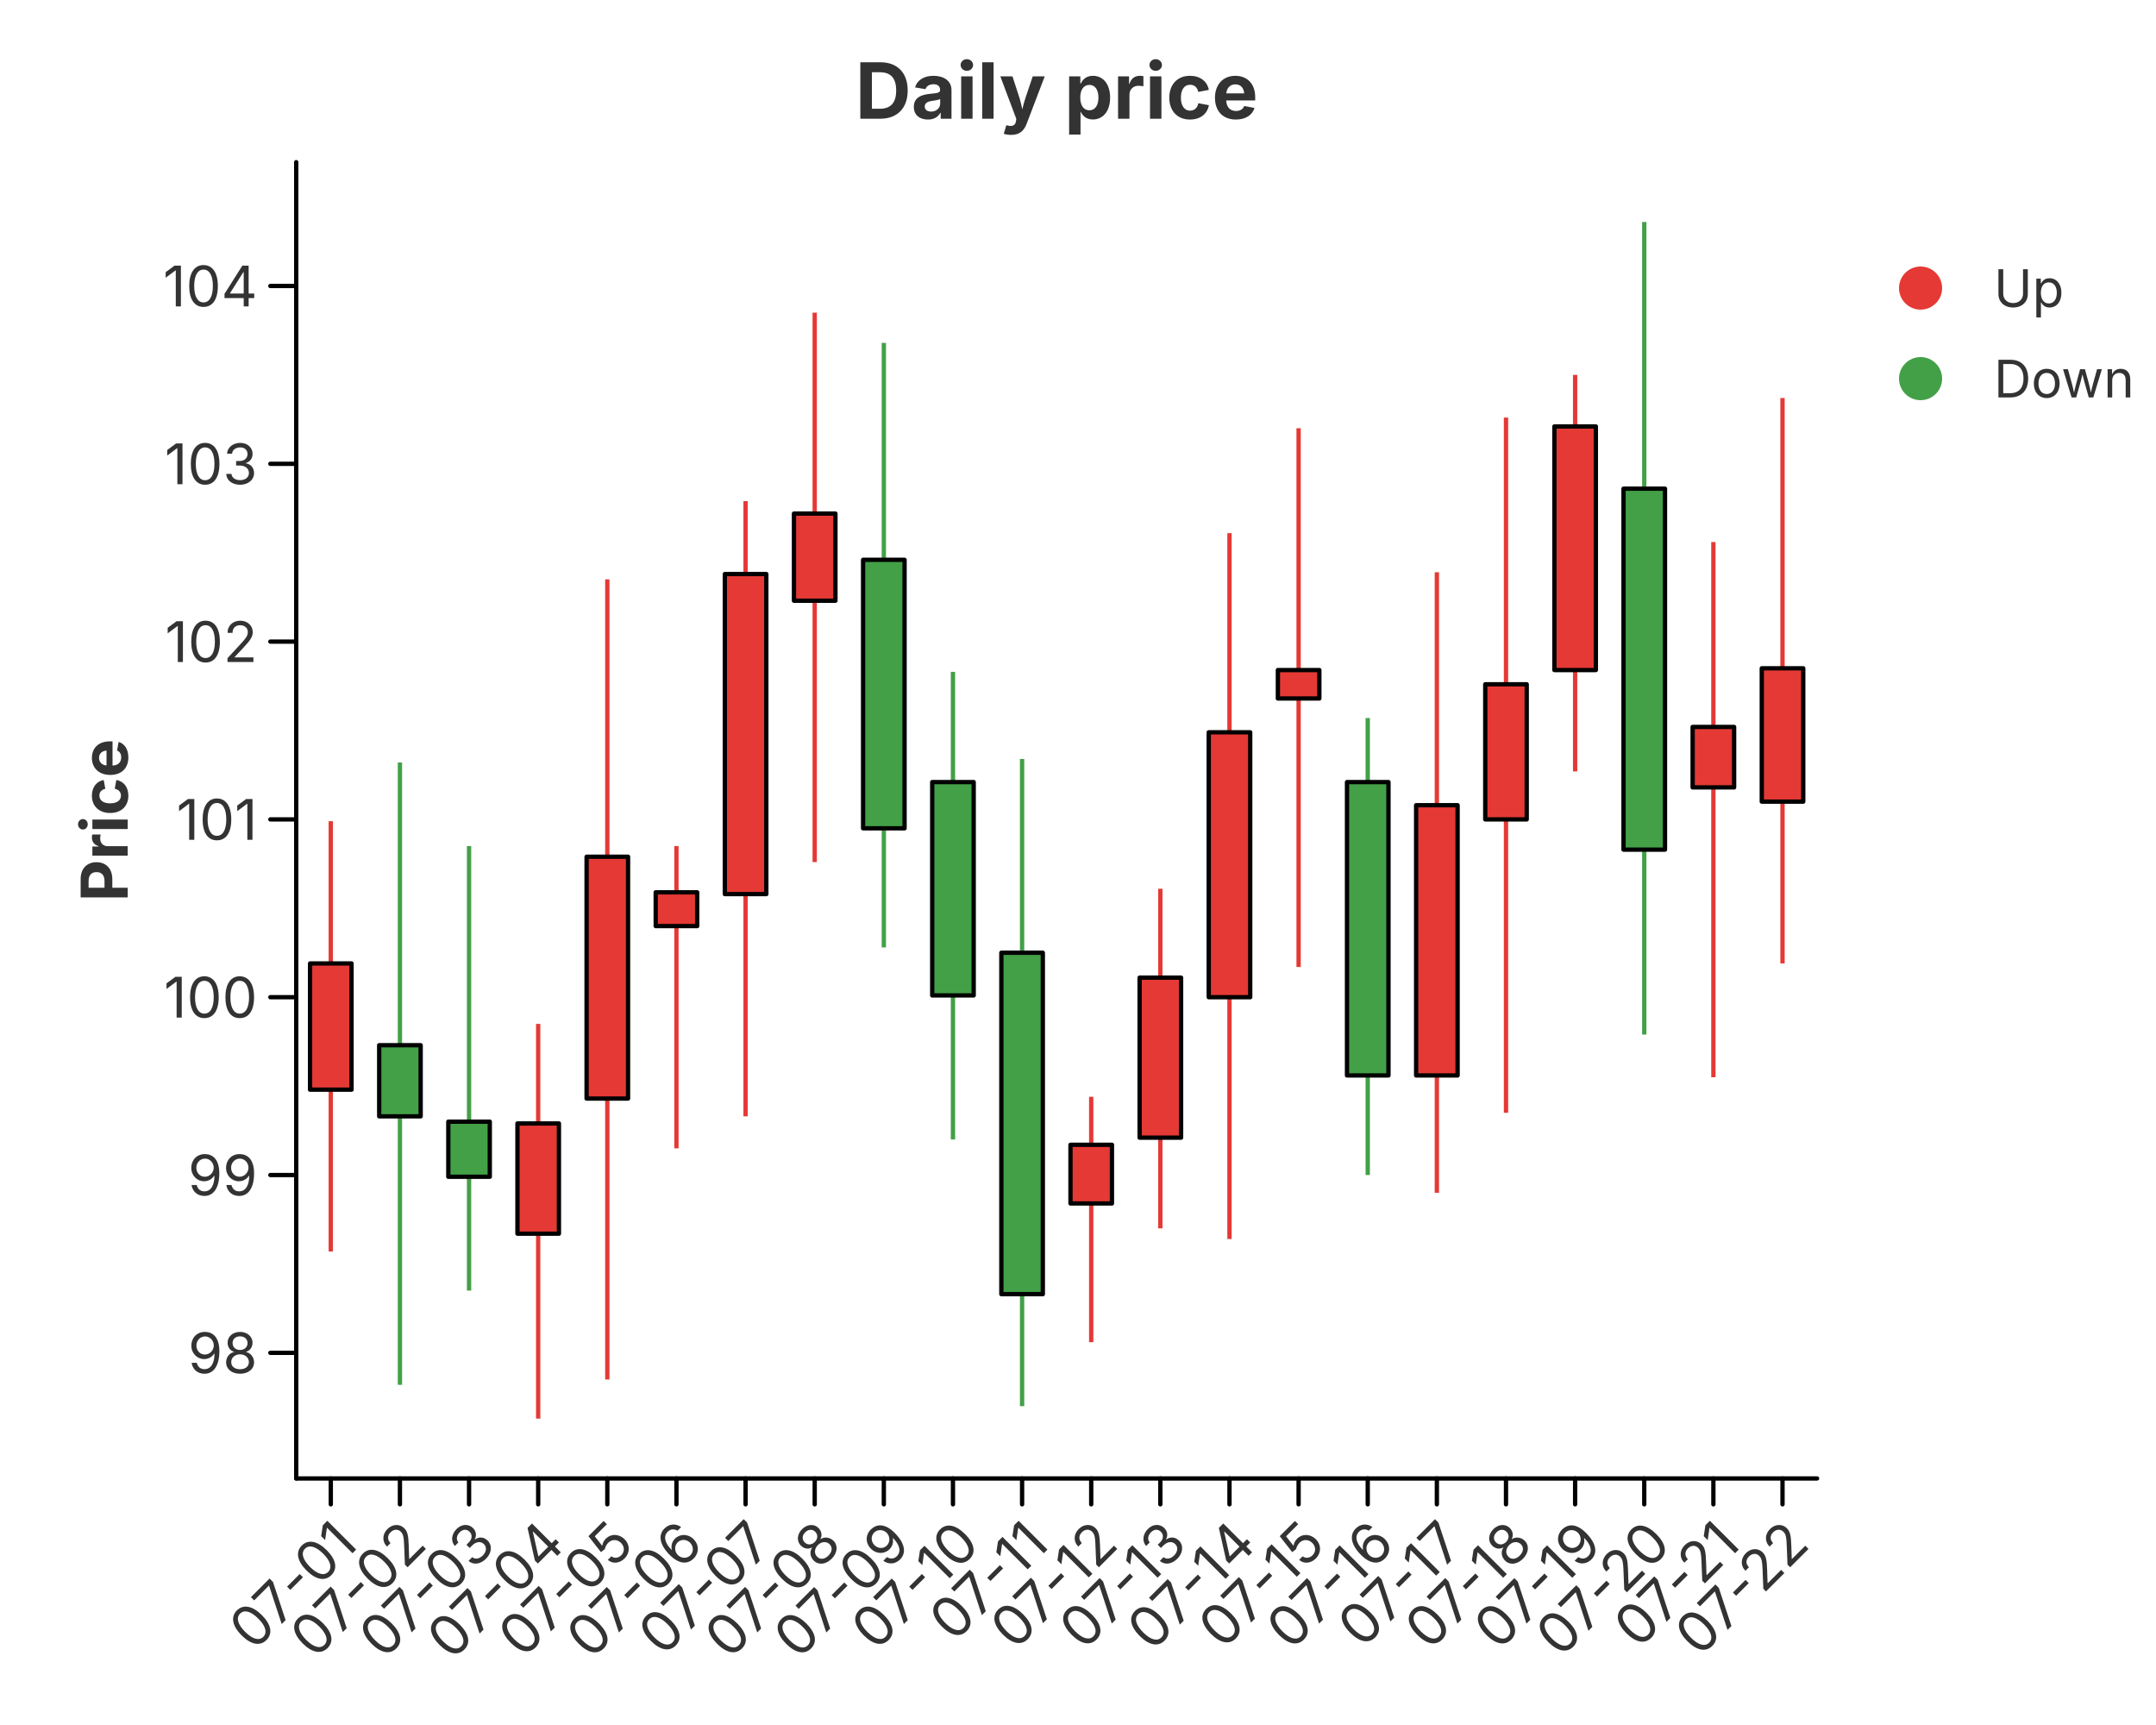
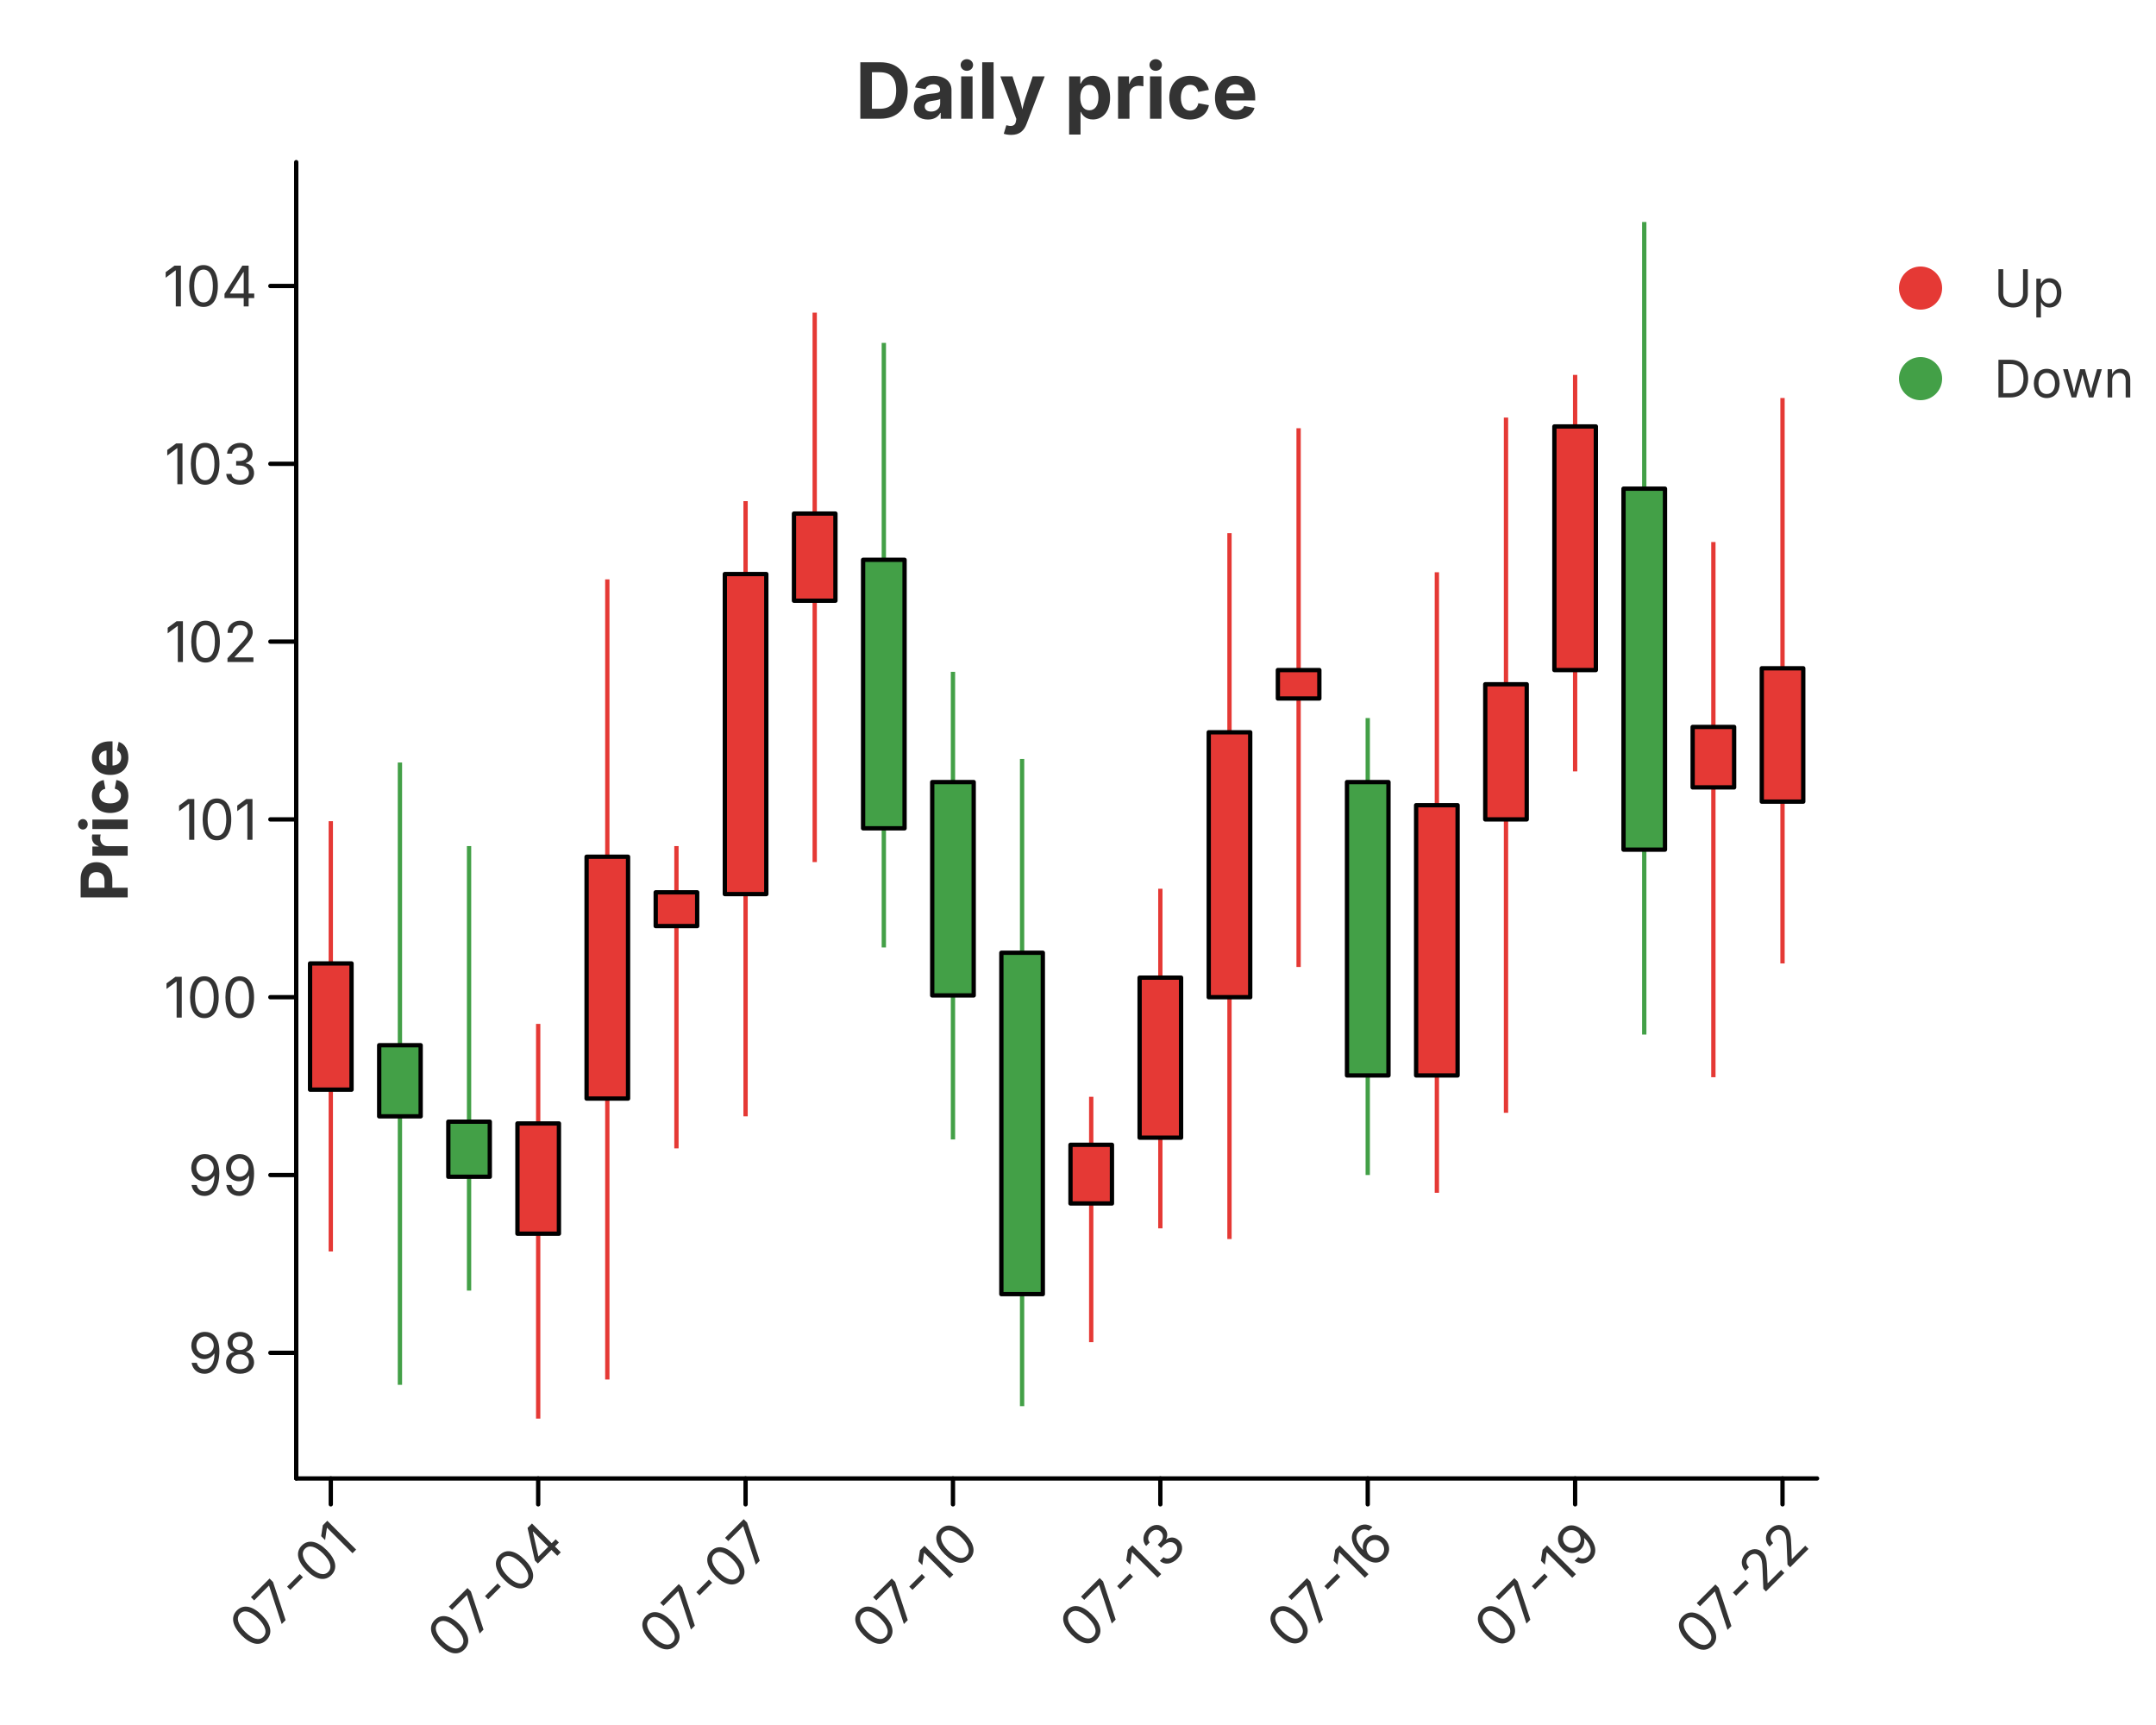
- <svg xmlns="http://www.w3.org/2000/svg" width="500" height="400" viewBox="0 0 500 400" class="charton" role="img" aria-roledescription="chart" aria-labelledby="charton-fd2440fd-title">
+ <svg xmlns="http://www.w3.org/2000/svg" width="500" height="400" viewBox="0 0 500 400" class="charton" role="img" aria-roledescription="chart" aria-labelledby="charton-7ae1498f-title">
  <defs>
-     <clipPath id="charton-fd2440fd-clip-0">
+     <clipPath id="charton-7ae1498f-clip-0">
      <rect x="68.700" y="37.600" width="352.700" height="305.227" />
    </clipPath>
-     <clipPath id="charton-fd2440fd-clip-1">
+     <clipPath id="charton-7ae1498f-clip-1">
      <rect x="421.400" y="0.000" width="78.600" height="400.000" />
    </clipPath>
  </defs>
  <g class="charton-background">
    <rect x="0.000" y="0.000" width="500.000" height="400.000" fill="rgba(255,255,255,1.000)" stroke="none" stroke-width="0.000" fill-opacity="1.000" stroke-opacity="1.000" />
  </g>
  <g class="charton-title">
    <text x="245.050" y="20.800" font-size="18.0" font-family="Inter, -apple-system, BlinkMacSystemFont, 'Segoe UI', Roboto, Helvetica, Arial, 'PingFang SC', 'Microsoft YaHei', Ubuntu, Cantarell, 'Noto Sans', sans-serif" fill="rgba(51,51,51,1.000)" fill-opacity="1.000" text-anchor="middle" font-weight="bold" font-style="normal" dominant-baseline="middle" transform="rotate(0 245.050 20.800)">Daily price</text>
  </g>
-   <g class="charton-plot" clip-path="url(#charton-fd2440fd-clip-0)">
+   <g class="charton-plot" clip-path="url(#charton-7ae1498f-clip-0)">
    <g class="charton-mark charton-mark-0 charton-mark-rule" data-layer="0" data-mark="rule">
      <line x1="76.716" y1="290.196" x2="76.716" y2="190.419" stroke="rgba(229,57,53,1.000)" stroke-width="1.000" stroke-opacity="1.000" />
      <line x1="92.748" y1="321.119" x2="92.748" y2="176.814" stroke="rgba(67,160,71,1.000)" stroke-width="1.000" stroke-opacity="1.000" />
      <line x1="108.780" y1="299.267" x2="108.780" y2="196.192" stroke="rgba(67,160,71,1.000)" stroke-width="1.000" stroke-opacity="1.000" />
      <line x1="124.811" y1="328.953" x2="124.811" y2="237.422" stroke="rgba(229,57,53,1.000)" stroke-width="1.000" stroke-opacity="1.000" />
      <line x1="140.843" y1="319.882" x2="140.843" y2="134.346" stroke="rgba(229,57,53,1.000)" stroke-width="1.000" stroke-opacity="1.000" />
      <line x1="156.875" y1="266.283" x2="156.875" y2="196.192" stroke="rgba(229,57,53,1.000)" stroke-width="1.000" stroke-opacity="1.000" />
      <line x1="172.907" y1="258.861" x2="172.907" y2="116.205" stroke="rgba(229,57,53,1.000)" stroke-width="1.000" stroke-opacity="1.000" />
      <line x1="188.939" y1="199.902" x2="188.939" y2="72.501" stroke="rgba(229,57,53,1.000)" stroke-width="1.000" stroke-opacity="1.000" />
      <line x1="204.970" y1="219.693" x2="204.970" y2="79.510" stroke="rgba(67,160,71,1.000)" stroke-width="1.000" stroke-opacity="1.000" />
      <line x1="221.002" y1="264.221" x2="221.002" y2="155.786" stroke="rgba(67,160,71,1.000)" stroke-width="1.000" stroke-opacity="1.000" />
      <line x1="237.034" y1="326.067" x2="237.034" y2="175.989" stroke="rgba(67,160,71,1.000)" stroke-width="1.000" stroke-opacity="1.000" />
      <line x1="253.066" y1="311.224" x2="253.066" y2="254.326" stroke="rgba(229,57,53,1.000)" stroke-width="1.000" stroke-opacity="1.000" />
      <line x1="269.098" y1="284.836" x2="269.098" y2="206.087" stroke="rgba(229,57,53,1.000)" stroke-width="1.000" stroke-opacity="1.000" />
      <line x1="285.130" y1="287.310" x2="285.130" y2="123.627" stroke="rgba(229,57,53,1.000)" stroke-width="1.000" stroke-opacity="1.000" />
      <line x1="301.161" y1="224.228" x2="301.161" y2="99.301" stroke="rgba(229,57,53,1.000)" stroke-width="1.000" stroke-opacity="1.000" />
      <line x1="317.193" y1="272.467" x2="317.193" y2="166.506" stroke="rgba(67,160,71,1.000)" stroke-width="1.000" stroke-opacity="1.000" />
      <line x1="333.225" y1="276.590" x2="333.225" y2="132.697" stroke="rgba(229,57,53,1.000)" stroke-width="1.000" stroke-opacity="1.000" />
      <line x1="349.257" y1="258.037" x2="349.257" y2="96.827" stroke="rgba(229,57,53,1.000)" stroke-width="1.000" stroke-opacity="1.000" />
      <line x1="365.289" y1="178.875" x2="365.289" y2="86.932" stroke="rgba(229,57,53,1.000)" stroke-width="1.000" stroke-opacity="1.000" />
      <line x1="381.320" y1="239.896" x2="381.320" y2="51.474" stroke="rgba(67,160,71,1.000)" stroke-width="1.000" stroke-opacity="1.000" />
      <line x1="397.352" y1="249.791" x2="397.352" y2="125.688" stroke="rgba(229,57,53,1.000)" stroke-width="1.000" stroke-opacity="1.000" />
      <line x1="413.384" y1="223.404" x2="413.384" y2="92.292" stroke="rgba(229,57,53,1.000)" stroke-width="1.000" stroke-opacity="1.000" />
    </g>
    <g class="charton-mark charton-mark-1 charton-mark-bar" data-layer="1" data-mark="bar">
      <path d="M 71.906 252.677 L 71.906 223.404 L 81.525 223.404 L 81.525 252.677 Z" fill="rgba(229,57,53,1.000)" fill-opacity="1.000" fill-rule="evenodd" stroke="rgba(0,0,0,1.000)" stroke-width="1.000" stroke-opacity="1.000" stroke-linejoin="round" stroke-linecap="round" data-value="07-01" data-series="Up" />
      <path d="M 87.938 258.861 L 87.938 242.369 L 97.557 242.369 L 97.557 258.861 Z" fill="rgba(67,160,71,1.000)" fill-opacity="1.000" fill-rule="evenodd" stroke="rgba(0,0,0,1.000)" stroke-width="1.000" stroke-opacity="1.000" stroke-linejoin="round" stroke-linecap="round" data-value="07-02" data-series="Down" />
      <path d="M 103.970 272.880 L 103.970 260.098 L 113.589 260.098 L 113.589 272.880 Z" fill="rgba(67,160,71,1.000)" fill-opacity="1.000" fill-rule="evenodd" stroke="rgba(0,0,0,1.000)" stroke-width="1.000" stroke-opacity="1.000" stroke-linejoin="round" stroke-linecap="round" data-value="07-03" data-series="Down" />
      <path d="M 120.002 286.073 L 120.002 260.511 L 129.621 260.511 L 129.621 286.073 Z" fill="rgba(229,57,53,1.000)" fill-opacity="1.000" fill-rule="evenodd" stroke="rgba(0,0,0,1.000)" stroke-width="1.000" stroke-opacity="1.000" stroke-linejoin="round" stroke-linecap="round" data-value="07-04" data-series="Up" />
      <path d="M 136.034 254.738 L 136.034 198.665 L 145.653 198.665 L 145.653 254.738 Z" fill="rgba(229,57,53,1.000)" fill-opacity="1.000" fill-rule="evenodd" stroke="rgba(0,0,0,1.000)" stroke-width="1.000" stroke-opacity="1.000" stroke-linejoin="round" stroke-linecap="round" data-value="07-05" data-series="Up" />
      <path d="M 152.065 214.745 L 152.065 206.912 L 161.685 206.912 L 161.685 214.745 Z" fill="rgba(229,57,53,1.000)" fill-opacity="1.000" fill-rule="evenodd" stroke="rgba(0,0,0,1.000)" stroke-width="1.000" stroke-opacity="1.000" stroke-linejoin="round" stroke-linecap="round" data-value="07-06" data-series="Up" />
      <path d="M 168.097 207.324 L 168.097 133.110 L 177.716 133.110 L 177.716 207.324 Z" fill="rgba(229,57,53,1.000)" fill-opacity="1.000" fill-rule="evenodd" stroke="rgba(0,0,0,1.000)" stroke-width="1.000" stroke-opacity="1.000" stroke-linejoin="round" stroke-linecap="round" data-value="07-07" data-series="Up" />
      <path d="M 184.129 139.294 L 184.129 119.091 L 193.748 119.091 L 193.748 139.294 Z" fill="rgba(229,57,53,1.000)" fill-opacity="1.000" fill-rule="evenodd" stroke="rgba(0,0,0,1.000)" stroke-width="1.000" stroke-opacity="1.000" stroke-linejoin="round" stroke-linecap="round" data-value="07-08" data-series="Up" />
      <path d="M 200.161 192.069 L 200.161 129.811 L 209.780 129.811 L 209.780 192.069 Z" fill="rgba(67,160,71,1.000)" fill-opacity="1.000" fill-rule="evenodd" stroke="rgba(0,0,0,1.000)" stroke-width="1.000" stroke-opacity="1.000" stroke-linejoin="round" stroke-linecap="round" data-value="07-09" data-series="Down" />
      <path d="M 216.193 230.825 L 216.193 181.349 L 225.812 181.349 L 225.812 230.825 Z" fill="rgba(67,160,71,1.000)" fill-opacity="1.000" fill-rule="evenodd" stroke="rgba(0,0,0,1.000)" stroke-width="1.000" stroke-opacity="1.000" stroke-linejoin="round" stroke-linecap="round" data-value="07-10" data-series="Down" />
      <path d="M 232.225 300.092 L 232.225 220.930 L 241.844 220.930 L 241.844 300.092 Z" fill="rgba(67,160,71,1.000)" fill-opacity="1.000" fill-rule="evenodd" stroke="rgba(0,0,0,1.000)" stroke-width="1.000" stroke-opacity="1.000" stroke-linejoin="round" stroke-linecap="round" data-value="07-11" data-series="Down" />
      <path d="M 248.256 279.064 L 248.256 265.458 L 257.875 265.458 L 257.875 279.064 Z" fill="rgba(229,57,53,1.000)" fill-opacity="1.000" fill-rule="evenodd" stroke="rgba(0,0,0,1.000)" stroke-width="1.000" stroke-opacity="1.000" stroke-linejoin="round" stroke-linecap="round" data-value="07-12" data-series="Up" />
      <path d="M 264.288 263.809 L 264.288 226.702 L 273.907 226.702 L 273.907 263.809 Z" fill="rgba(229,57,53,1.000)" fill-opacity="1.000" fill-rule="evenodd" stroke="rgba(0,0,0,1.000)" stroke-width="1.000" stroke-opacity="1.000" stroke-linejoin="round" stroke-linecap="round" data-value="07-13" data-series="Up" />
      <path d="M 280.320 231.237 L 280.320 169.804 L 289.939 169.804 L 289.939 231.237 Z" fill="rgba(229,57,53,1.000)" fill-opacity="1.000" fill-rule="evenodd" stroke="rgba(0,0,0,1.000)" stroke-width="1.000" stroke-opacity="1.000" stroke-linejoin="round" stroke-linecap="round" data-value="07-14" data-series="Up" />
      <path d="M 296.352 161.971 L 296.352 155.374 L 305.971 155.374 L 305.971 161.971 Z" fill="rgba(229,57,53,1.000)" fill-opacity="1.000" fill-rule="evenodd" stroke="rgba(0,0,0,1.000)" stroke-width="1.000" stroke-opacity="1.000" stroke-linejoin="round" stroke-linecap="round" data-value="07-15" data-series="Up" />
      <path d="M 312.384 249.379 L 312.384 181.349 L 322.003 181.349 L 322.003 249.379 Z" fill="rgba(67,160,71,1.000)" fill-opacity="1.000" fill-rule="evenodd" stroke="rgba(0,0,0,1.000)" stroke-width="1.000" stroke-opacity="1.000" stroke-linejoin="round" stroke-linecap="round" data-value="07-16" data-series="Down" />
      <path d="M 328.415 249.379 L 328.415 186.709 L 338.035 186.709 L 338.035 249.379 Z" fill="rgba(229,57,53,1.000)" fill-opacity="1.000" fill-rule="evenodd" stroke="rgba(0,0,0,1.000)" stroke-width="1.000" stroke-opacity="1.000" stroke-linejoin="round" stroke-linecap="round" data-value="07-17" data-series="Up" />
      <path d="M 344.447 190.007 L 344.447 158.672 L 354.066 158.672 L 354.066 190.007 Z" fill="rgba(229,57,53,1.000)" fill-opacity="1.000" fill-rule="evenodd" stroke="rgba(0,0,0,1.000)" stroke-width="1.000" stroke-opacity="1.000" stroke-linejoin="round" stroke-linecap="round" data-value="07-18" data-series="Up" />
      <path d="M 360.479 155.374 L 360.479 98.889 L 370.098 98.889 L 370.098 155.374 Z" fill="rgba(229,57,53,1.000)" fill-opacity="1.000" fill-rule="evenodd" stroke="rgba(0,0,0,1.000)" stroke-width="1.000" stroke-opacity="1.000" stroke-linejoin="round" stroke-linecap="round" data-value="07-19" data-series="Up" />
      <path d="M 376.511 197.016 L 376.511 113.319 L 386.130 113.319 L 386.130 197.016 Z" fill="rgba(67,160,71,1.000)" fill-opacity="1.000" fill-rule="evenodd" stroke="rgba(0,0,0,1.000)" stroke-width="1.000" stroke-opacity="1.000" stroke-linejoin="round" stroke-linecap="round" data-value="07-20" data-series="Down" />
      <path d="M 392.543 182.586 L 392.543 168.568 L 402.162 168.568 L 402.162 182.586 Z" fill="rgba(229,57,53,1.000)" fill-opacity="1.000" fill-rule="evenodd" stroke="rgba(0,0,0,1.000)" stroke-width="1.000" stroke-opacity="1.000" stroke-linejoin="round" stroke-linecap="round" data-value="07-21" data-series="Up" />
      <path d="M 408.575 185.884 L 408.575 154.962 L 418.194 154.962 L 418.194 185.884 Z" fill="rgba(229,57,53,1.000)" fill-opacity="1.000" fill-rule="evenodd" stroke="rgba(0,0,0,1.000)" stroke-width="1.000" stroke-opacity="1.000" stroke-linejoin="round" stroke-linecap="round" data-value="07-22" data-series="Up" />
    </g>
  </g>
  <g class="charton-axis charton-axis-x" data-axis="x">
    <g class="charton-axis-line">
      <path d="M 68.700 342.827 L 421.400 342.827" fill="none" stroke="rgba(0,0,0,1.000)" stroke-width="1.000" stroke-opacity="1.000" stroke-linejoin="round" stroke-linecap="round" />
    </g>
    <g class="charton-tick">
      <path d="M 76.716 342.827 L 76.716 348.827" fill="none" stroke="rgba(0,0,0,1.000)" stroke-width="1.000" stroke-opacity="1.000" stroke-linejoin="round" stroke-linecap="round" />
-       <path d="M 92.748 342.827 L 92.748 348.827" fill="none" stroke="rgba(0,0,0,1.000)" stroke-width="1.000" stroke-opacity="1.000" stroke-linejoin="round" stroke-linecap="round" />
-       <path d="M 108.780 342.827 L 108.780 348.827" fill="none" stroke="rgba(0,0,0,1.000)" stroke-width="1.000" stroke-opacity="1.000" stroke-linejoin="round" stroke-linecap="round" />
      <path d="M 124.811 342.827 L 124.811 348.827" fill="none" stroke="rgba(0,0,0,1.000)" stroke-width="1.000" stroke-opacity="1.000" stroke-linejoin="round" stroke-linecap="round" />
-       <path d="M 140.843 342.827 L 140.843 348.827" fill="none" stroke="rgba(0,0,0,1.000)" stroke-width="1.000" stroke-opacity="1.000" stroke-linejoin="round" stroke-linecap="round" />
-       <path d="M 156.875 342.827 L 156.875 348.827" fill="none" stroke="rgba(0,0,0,1.000)" stroke-width="1.000" stroke-opacity="1.000" stroke-linejoin="round" stroke-linecap="round" />
      <path d="M 172.907 342.827 L 172.907 348.827" fill="none" stroke="rgba(0,0,0,1.000)" stroke-width="1.000" stroke-opacity="1.000" stroke-linejoin="round" stroke-linecap="round" />
-       <path d="M 188.939 342.827 L 188.939 348.827" fill="none" stroke="rgba(0,0,0,1.000)" stroke-width="1.000" stroke-opacity="1.000" stroke-linejoin="round" stroke-linecap="round" />
-       <path d="M 204.970 342.827 L 204.970 348.827" fill="none" stroke="rgba(0,0,0,1.000)" stroke-width="1.000" stroke-opacity="1.000" stroke-linejoin="round" stroke-linecap="round" />
      <path d="M 221.002 342.827 L 221.002 348.827" fill="none" stroke="rgba(0,0,0,1.000)" stroke-width="1.000" stroke-opacity="1.000" stroke-linejoin="round" stroke-linecap="round" />
-       <path d="M 237.034 342.827 L 237.034 348.827" fill="none" stroke="rgba(0,0,0,1.000)" stroke-width="1.000" stroke-opacity="1.000" stroke-linejoin="round" stroke-linecap="round" />
-       <path d="M 253.066 342.827 L 253.066 348.827" fill="none" stroke="rgba(0,0,0,1.000)" stroke-width="1.000" stroke-opacity="1.000" stroke-linejoin="round" stroke-linecap="round" />
      <path d="M 269.098 342.827 L 269.098 348.827" fill="none" stroke="rgba(0,0,0,1.000)" stroke-width="1.000" stroke-opacity="1.000" stroke-linejoin="round" stroke-linecap="round" />
-       <path d="M 285.130 342.827 L 285.130 348.827" fill="none" stroke="rgba(0,0,0,1.000)" stroke-width="1.000" stroke-opacity="1.000" stroke-linejoin="round" stroke-linecap="round" />
-       <path d="M 301.161 342.827 L 301.161 348.827" fill="none" stroke="rgba(0,0,0,1.000)" stroke-width="1.000" stroke-opacity="1.000" stroke-linejoin="round" stroke-linecap="round" />
      <path d="M 317.193 342.827 L 317.193 348.827" fill="none" stroke="rgba(0,0,0,1.000)" stroke-width="1.000" stroke-opacity="1.000" stroke-linejoin="round" stroke-linecap="round" />
-       <path d="M 333.225 342.827 L 333.225 348.827" fill="none" stroke="rgba(0,0,0,1.000)" stroke-width="1.000" stroke-opacity="1.000" stroke-linejoin="round" stroke-linecap="round" />
-       <path d="M 349.257 342.827 L 349.257 348.827" fill="none" stroke="rgba(0,0,0,1.000)" stroke-width="1.000" stroke-opacity="1.000" stroke-linejoin="round" stroke-linecap="round" />
      <path d="M 365.289 342.827 L 365.289 348.827" fill="none" stroke="rgba(0,0,0,1.000)" stroke-width="1.000" stroke-opacity="1.000" stroke-linejoin="round" stroke-linecap="round" />
-       <path d="M 381.320 342.827 L 381.320 348.827" fill="none" stroke="rgba(0,0,0,1.000)" stroke-width="1.000" stroke-opacity="1.000" stroke-linejoin="round" stroke-linecap="round" />
-       <path d="M 397.352 342.827 L 397.352 348.827" fill="none" stroke="rgba(0,0,0,1.000)" stroke-width="1.000" stroke-opacity="1.000" stroke-linejoin="round" stroke-linecap="round" />
      <path d="M 413.384 342.827 L 413.384 348.827" fill="none" stroke="rgba(0,0,0,1.000)" stroke-width="1.000" stroke-opacity="1.000" stroke-linejoin="round" stroke-linecap="round" />
    </g>
    <g class="charton-tick-label">
      <text x="76.716" y="351.827" font-size="13.0" font-family="Inter, -apple-system, BlinkMacSystemFont, 'Segoe UI', Roboto, Helvetica, Arial, 'PingFang SC', 'Microsoft YaHei', Ubuntu, Cantarell, 'Noto Sans', sans-serif" fill="rgba(51,51,51,1.000)" fill-opacity="1.000" text-anchor="end" font-weight="normal" font-style="normal" dominant-baseline="hanging" transform="rotate(-45 76.716 351.827)" data-value="07-01">07-01</text>
-       <text x="92.748" y="351.827" font-size="13.0" font-family="Inter, -apple-system, BlinkMacSystemFont, 'Segoe UI', Roboto, Helvetica, Arial, 'PingFang SC', 'Microsoft YaHei', Ubuntu, Cantarell, 'Noto Sans', sans-serif" fill="rgba(51,51,51,1.000)" fill-opacity="1.000" text-anchor="end" font-weight="normal" font-style="normal" dominant-baseline="hanging" transform="rotate(-45 92.748 351.827)" data-value="07-02">07-02</text>
-       <text x="108.780" y="351.827" font-size="13.0" font-family="Inter, -apple-system, BlinkMacSystemFont, 'Segoe UI', Roboto, Helvetica, Arial, 'PingFang SC', 'Microsoft YaHei', Ubuntu, Cantarell, 'Noto Sans', sans-serif" fill="rgba(51,51,51,1.000)" fill-opacity="1.000" text-anchor="end" font-weight="normal" font-style="normal" dominant-baseline="hanging" transform="rotate(-45 108.780 351.827)" data-value="07-03">07-03</text>
      <text x="124.811" y="351.827" font-size="13.0" font-family="Inter, -apple-system, BlinkMacSystemFont, 'Segoe UI', Roboto, Helvetica, Arial, 'PingFang SC', 'Microsoft YaHei', Ubuntu, Cantarell, 'Noto Sans', sans-serif" fill="rgba(51,51,51,1.000)" fill-opacity="1.000" text-anchor="end" font-weight="normal" font-style="normal" dominant-baseline="hanging" transform="rotate(-45 124.811 351.827)" data-value="07-04">07-04</text>
-       <text x="140.843" y="351.827" font-size="13.0" font-family="Inter, -apple-system, BlinkMacSystemFont, 'Segoe UI', Roboto, Helvetica, Arial, 'PingFang SC', 'Microsoft YaHei', Ubuntu, Cantarell, 'Noto Sans', sans-serif" fill="rgba(51,51,51,1.000)" fill-opacity="1.000" text-anchor="end" font-weight="normal" font-style="normal" dominant-baseline="hanging" transform="rotate(-45 140.843 351.827)" data-value="07-05">07-05</text>
-       <text x="156.875" y="351.827" font-size="13.0" font-family="Inter, -apple-system, BlinkMacSystemFont, 'Segoe UI', Roboto, Helvetica, Arial, 'PingFang SC', 'Microsoft YaHei', Ubuntu, Cantarell, 'Noto Sans', sans-serif" fill="rgba(51,51,51,1.000)" fill-opacity="1.000" text-anchor="end" font-weight="normal" font-style="normal" dominant-baseline="hanging" transform="rotate(-45 156.875 351.827)" data-value="07-06">07-06</text>
      <text x="172.907" y="351.827" font-size="13.0" font-family="Inter, -apple-system, BlinkMacSystemFont, 'Segoe UI', Roboto, Helvetica, Arial, 'PingFang SC', 'Microsoft YaHei', Ubuntu, Cantarell, 'Noto Sans', sans-serif" fill="rgba(51,51,51,1.000)" fill-opacity="1.000" text-anchor="end" font-weight="normal" font-style="normal" dominant-baseline="hanging" transform="rotate(-45 172.907 351.827)" data-value="07-07">07-07</text>
-       <text x="188.939" y="351.827" font-size="13.0" font-family="Inter, -apple-system, BlinkMacSystemFont, 'Segoe UI', Roboto, Helvetica, Arial, 'PingFang SC', 'Microsoft YaHei', Ubuntu, Cantarell, 'Noto Sans', sans-serif" fill="rgba(51,51,51,1.000)" fill-opacity="1.000" text-anchor="end" font-weight="normal" font-style="normal" dominant-baseline="hanging" transform="rotate(-45 188.939 351.827)" data-value="07-08">07-08</text>
-       <text x="204.970" y="351.827" font-size="13.0" font-family="Inter, -apple-system, BlinkMacSystemFont, 'Segoe UI', Roboto, Helvetica, Arial, 'PingFang SC', 'Microsoft YaHei', Ubuntu, Cantarell, 'Noto Sans', sans-serif" fill="rgba(51,51,51,1.000)" fill-opacity="1.000" text-anchor="end" font-weight="normal" font-style="normal" dominant-baseline="hanging" transform="rotate(-45 204.970 351.827)" data-value="07-09">07-09</text>
      <text x="221.002" y="351.827" font-size="13.0" font-family="Inter, -apple-system, BlinkMacSystemFont, 'Segoe UI', Roboto, Helvetica, Arial, 'PingFang SC', 'Microsoft YaHei', Ubuntu, Cantarell, 'Noto Sans', sans-serif" fill="rgba(51,51,51,1.000)" fill-opacity="1.000" text-anchor="end" font-weight="normal" font-style="normal" dominant-baseline="hanging" transform="rotate(-45 221.002 351.827)" data-value="07-10">07-10</text>
-       <text x="237.034" y="351.827" font-size="13.0" font-family="Inter, -apple-system, BlinkMacSystemFont, 'Segoe UI', Roboto, Helvetica, Arial, 'PingFang SC', 'Microsoft YaHei', Ubuntu, Cantarell, 'Noto Sans', sans-serif" fill="rgba(51,51,51,1.000)" fill-opacity="1.000" text-anchor="end" font-weight="normal" font-style="normal" dominant-baseline="hanging" transform="rotate(-45 237.034 351.827)" data-value="07-11">07-11</text>
-       <text x="253.066" y="351.827" font-size="13.0" font-family="Inter, -apple-system, BlinkMacSystemFont, 'Segoe UI', Roboto, Helvetica, Arial, 'PingFang SC', 'Microsoft YaHei', Ubuntu, Cantarell, 'Noto Sans', sans-serif" fill="rgba(51,51,51,1.000)" fill-opacity="1.000" text-anchor="end" font-weight="normal" font-style="normal" dominant-baseline="hanging" transform="rotate(-45 253.066 351.827)" data-value="07-12">07-12</text>
      <text x="269.098" y="351.827" font-size="13.0" font-family="Inter, -apple-system, BlinkMacSystemFont, 'Segoe UI', Roboto, Helvetica, Arial, 'PingFang SC', 'Microsoft YaHei', Ubuntu, Cantarell, 'Noto Sans', sans-serif" fill="rgba(51,51,51,1.000)" fill-opacity="1.000" text-anchor="end" font-weight="normal" font-style="normal" dominant-baseline="hanging" transform="rotate(-45 269.098 351.827)" data-value="07-13">07-13</text>
-       <text x="285.130" y="351.827" font-size="13.0" font-family="Inter, -apple-system, BlinkMacSystemFont, 'Segoe UI', Roboto, Helvetica, Arial, 'PingFang SC', 'Microsoft YaHei', Ubuntu, Cantarell, 'Noto Sans', sans-serif" fill="rgba(51,51,51,1.000)" fill-opacity="1.000" text-anchor="end" font-weight="normal" font-style="normal" dominant-baseline="hanging" transform="rotate(-45 285.130 351.827)" data-value="07-14">07-14</text>
-       <text x="301.161" y="351.827" font-size="13.0" font-family="Inter, -apple-system, BlinkMacSystemFont, 'Segoe UI', Roboto, Helvetica, Arial, 'PingFang SC', 'Microsoft YaHei', Ubuntu, Cantarell, 'Noto Sans', sans-serif" fill="rgba(51,51,51,1.000)" fill-opacity="1.000" text-anchor="end" font-weight="normal" font-style="normal" dominant-baseline="hanging" transform="rotate(-45 301.161 351.827)" data-value="07-15">07-15</text>
      <text x="317.193" y="351.827" font-size="13.0" font-family="Inter, -apple-system, BlinkMacSystemFont, 'Segoe UI', Roboto, Helvetica, Arial, 'PingFang SC', 'Microsoft YaHei', Ubuntu, Cantarell, 'Noto Sans', sans-serif" fill="rgba(51,51,51,1.000)" fill-opacity="1.000" text-anchor="end" font-weight="normal" font-style="normal" dominant-baseline="hanging" transform="rotate(-45 317.193 351.827)" data-value="07-16">07-16</text>
-       <text x="333.225" y="351.827" font-size="13.0" font-family="Inter, -apple-system, BlinkMacSystemFont, 'Segoe UI', Roboto, Helvetica, Arial, 'PingFang SC', 'Microsoft YaHei', Ubuntu, Cantarell, 'Noto Sans', sans-serif" fill="rgba(51,51,51,1.000)" fill-opacity="1.000" text-anchor="end" font-weight="normal" font-style="normal" dominant-baseline="hanging" transform="rotate(-45 333.225 351.827)" data-value="07-17">07-17</text>
-       <text x="349.257" y="351.827" font-size="13.0" font-family="Inter, -apple-system, BlinkMacSystemFont, 'Segoe UI', Roboto, Helvetica, Arial, 'PingFang SC', 'Microsoft YaHei', Ubuntu, Cantarell, 'Noto Sans', sans-serif" fill="rgba(51,51,51,1.000)" fill-opacity="1.000" text-anchor="end" font-weight="normal" font-style="normal" dominant-baseline="hanging" transform="rotate(-45 349.257 351.827)" data-value="07-18">07-18</text>
      <text x="365.289" y="351.827" font-size="13.0" font-family="Inter, -apple-system, BlinkMacSystemFont, 'Segoe UI', Roboto, Helvetica, Arial, 'PingFang SC', 'Microsoft YaHei', Ubuntu, Cantarell, 'Noto Sans', sans-serif" fill="rgba(51,51,51,1.000)" fill-opacity="1.000" text-anchor="end" font-weight="normal" font-style="normal" dominant-baseline="hanging" transform="rotate(-45 365.289 351.827)" data-value="07-19">07-19</text>
-       <text x="381.320" y="351.827" font-size="13.0" font-family="Inter, -apple-system, BlinkMacSystemFont, 'Segoe UI', Roboto, Helvetica, Arial, 'PingFang SC', 'Microsoft YaHei', Ubuntu, Cantarell, 'Noto Sans', sans-serif" fill="rgba(51,51,51,1.000)" fill-opacity="1.000" text-anchor="end" font-weight="normal" font-style="normal" dominant-baseline="hanging" transform="rotate(-45 381.320 351.827)" data-value="07-20">07-20</text>
-       <text x="397.352" y="351.827" font-size="13.0" font-family="Inter, -apple-system, BlinkMacSystemFont, 'Segoe UI', Roboto, Helvetica, Arial, 'PingFang SC', 'Microsoft YaHei', Ubuntu, Cantarell, 'Noto Sans', sans-serif" fill="rgba(51,51,51,1.000)" fill-opacity="1.000" text-anchor="end" font-weight="normal" font-style="normal" dominant-baseline="hanging" transform="rotate(-45 397.352 351.827)" data-value="07-21">07-21</text>
      <text x="413.384" y="351.827" font-size="13.0" font-family="Inter, -apple-system, BlinkMacSystemFont, 'Segoe UI', Roboto, Helvetica, Arial, 'PingFang SC', 'Microsoft YaHei', Ubuntu, Cantarell, 'Noto Sans', sans-serif" fill="rgba(51,51,51,1.000)" fill-opacity="1.000" text-anchor="end" font-weight="normal" font-style="normal" dominant-baseline="hanging" transform="rotate(-45 413.384 351.827)" data-value="07-22">07-22</text>
    </g>
  </g>
  <g class="charton-axis charton-axis-y" data-axis="y">
    <g class="charton-axis-line">
      <path d="M 68.700 37.600 L 68.700 342.827" fill="none" stroke="rgba(0,0,0,1.000)" stroke-width="1.000" stroke-opacity="1.000" stroke-linejoin="round" stroke-linecap="round" />
    </g>
    <g class="charton-tick">
      <path d="M 68.700 313.698 L 62.700 313.698" fill="none" stroke="rgba(0,0,0,1.000)" stroke-width="1.000" stroke-opacity="1.000" stroke-linejoin="round" stroke-linecap="round" />
      <path d="M 68.700 272.467 L 62.700 272.467" fill="none" stroke="rgba(0,0,0,1.000)" stroke-width="1.000" stroke-opacity="1.000" stroke-linejoin="round" stroke-linecap="round" />
      <path d="M 68.700 231.237 L 62.700 231.237" fill="none" stroke="rgba(0,0,0,1.000)" stroke-width="1.000" stroke-opacity="1.000" stroke-linejoin="round" stroke-linecap="round" />
      <path d="M 68.700 190.007 L 62.700 190.007" fill="none" stroke="rgba(0,0,0,1.000)" stroke-width="1.000" stroke-opacity="1.000" stroke-linejoin="round" stroke-linecap="round" />
      <path d="M 68.700 148.777 L 62.700 148.777" fill="none" stroke="rgba(0,0,0,1.000)" stroke-width="1.000" stroke-opacity="1.000" stroke-linejoin="round" stroke-linecap="round" />
      <path d="M 68.700 107.547 L 62.700 107.547" fill="none" stroke="rgba(0,0,0,1.000)" stroke-width="1.000" stroke-opacity="1.000" stroke-linejoin="round" stroke-linecap="round" />
      <path d="M 68.700 66.317 L 62.700 66.317" fill="none" stroke="rgba(0,0,0,1.000)" stroke-width="1.000" stroke-opacity="1.000" stroke-linejoin="round" stroke-linecap="round" />
    </g>
    <g class="charton-tick-label">
      <text x="59.700" y="313.698" font-size="13.0" font-family="Inter, -apple-system, BlinkMacSystemFont, 'Segoe UI', Roboto, Helvetica, Arial, 'PingFang SC', 'Microsoft YaHei', Ubuntu, Cantarell, 'Noto Sans', sans-serif" fill="rgba(51,51,51,1.000)" fill-opacity="1.000" text-anchor="end" font-weight="normal" font-style="normal" dominant-baseline="central" transform="rotate(0 59.700 313.698)" data-value="98">98</text>
      <text x="59.700" y="272.467" font-size="13.0" font-family="Inter, -apple-system, BlinkMacSystemFont, 'Segoe UI', Roboto, Helvetica, Arial, 'PingFang SC', 'Microsoft YaHei', Ubuntu, Cantarell, 'Noto Sans', sans-serif" fill="rgba(51,51,51,1.000)" fill-opacity="1.000" text-anchor="end" font-weight="normal" font-style="normal" dominant-baseline="central" transform="rotate(0 59.700 272.467)" data-value="99">99</text>
      <text x="59.700" y="231.237" font-size="13.0" font-family="Inter, -apple-system, BlinkMacSystemFont, 'Segoe UI', Roboto, Helvetica, Arial, 'PingFang SC', 'Microsoft YaHei', Ubuntu, Cantarell, 'Noto Sans', sans-serif" fill="rgba(51,51,51,1.000)" fill-opacity="1.000" text-anchor="end" font-weight="normal" font-style="normal" dominant-baseline="central" transform="rotate(0 59.700 231.237)" data-value="100">100</text>
      <text x="59.700" y="190.007" font-size="13.0" font-family="Inter, -apple-system, BlinkMacSystemFont, 'Segoe UI', Roboto, Helvetica, Arial, 'PingFang SC', 'Microsoft YaHei', Ubuntu, Cantarell, 'Noto Sans', sans-serif" fill="rgba(51,51,51,1.000)" fill-opacity="1.000" text-anchor="end" font-weight="normal" font-style="normal" dominant-baseline="central" transform="rotate(0 59.700 190.007)" data-value="101">101</text>
      <text x="59.700" y="148.777" font-size="13.0" font-family="Inter, -apple-system, BlinkMacSystemFont, 'Segoe UI', Roboto, Helvetica, Arial, 'PingFang SC', 'Microsoft YaHei', Ubuntu, Cantarell, 'Noto Sans', sans-serif" fill="rgba(51,51,51,1.000)" fill-opacity="1.000" text-anchor="end" font-weight="normal" font-style="normal" dominant-baseline="central" transform="rotate(0 59.700 148.777)" data-value="102">102</text>
      <text x="59.700" y="107.547" font-size="13.0" font-family="Inter, -apple-system, BlinkMacSystemFont, 'Segoe UI', Roboto, Helvetica, Arial, 'PingFang SC', 'Microsoft YaHei', Ubuntu, Cantarell, 'Noto Sans', sans-serif" fill="rgba(51,51,51,1.000)" fill-opacity="1.000" text-anchor="end" font-weight="normal" font-style="normal" dominant-baseline="central" transform="rotate(0 59.700 107.547)" data-value="103">103</text>
      <text x="59.700" y="66.317" font-size="13.0" font-family="Inter, -apple-system, BlinkMacSystemFont, 'Segoe UI', Roboto, Helvetica, Arial, 'PingFang SC', 'Microsoft YaHei', Ubuntu, Cantarell, 'Noto Sans', sans-serif" fill="rgba(51,51,51,1.000)" fill-opacity="1.000" text-anchor="end" font-weight="normal" font-style="normal" dominant-baseline="central" transform="rotate(0 59.700 66.317)" data-value="104">104</text>
    </g>
    <g class="charton-axis-title">
      <text x="24.000" y="190.213" font-size="15.0" font-family="Inter, -apple-system, BlinkMacSystemFont, 'Segoe UI', Roboto, Helvetica, Arial, 'PingFang SC', 'Microsoft YaHei', Ubuntu, Cantarell, 'Noto Sans', sans-serif" fill="rgba(51,51,51,1.000)" fill-opacity="1.000" text-anchor="middle" font-weight="bold" font-style="normal" dominant-baseline="middle" transform="rotate(-90 24.000 190.213)">Price</text>
    </g>
  </g>
-   <g class="charton-legend" data-series="direction" clip-path="url(#charton-fd2440fd-clip-1)">
+   <g class="charton-legend" data-series="direction" clip-path="url(#charton-7ae1498f-clip-1)">
    <g class="charton-legend-title">
      <text x="436.400" y="43.600" font-size="13.2" font-family="Inter, -apple-system, BlinkMacSystemFont, 'Segoe UI', Roboto, Helvetica, Arial, 'PingFang SC', 'Microsoft YaHei', Ubuntu, Cantarell, 'Noto Sans', sans-serif" fill="rgba(51,51,51,1.000)" fill-opacity="1.000" text-anchor="start" font-weight="bold" font-style="normal" dominant-baseline="central" transform="rotate(0 436.400 43.600)" />
    </g>
    <g class="charton-legend-entry">
      <g class="charton-legend-swatch">
        <circle cx="445.400" cy="66.800" r="5.000" fill="rgba(229,57,53,1.000)" stroke="none" stroke-width="0.000" fill-opacity="1.000" stroke-opacity="1.000" />
      </g>
      <g class="charton-legend-label">
        <text x="462.400" y="66.800" font-size="12.0" font-family="Inter, -apple-system, BlinkMacSystemFont, 'Segoe UI', Roboto, Helvetica, Arial, 'PingFang SC', 'Microsoft YaHei', Ubuntu, Cantarell, 'Noto Sans', sans-serif" fill="rgba(51,51,51,1.000)" fill-opacity="1.000" text-anchor="start" font-weight="normal" font-style="normal" dominant-baseline="central" transform="rotate(0 462.400 66.800)">Up</text>
      </g>
    </g>
    <g class="charton-legend-entry">
      <g class="charton-legend-swatch">
        <circle cx="445.400" cy="87.800" r="5.000" fill="rgba(67,160,71,1.000)" stroke="none" stroke-width="0.000" fill-opacity="1.000" stroke-opacity="1.000" />
      </g>
      <g class="charton-legend-label">
        <text x="462.400" y="87.800" font-size="12.0" font-family="Inter, -apple-system, BlinkMacSystemFont, 'Segoe UI', Roboto, Helvetica, Arial, 'PingFang SC', 'Microsoft YaHei', Ubuntu, Cantarell, 'Noto Sans', sans-serif" fill="rgba(51,51,51,1.000)" fill-opacity="1.000" text-anchor="start" font-weight="normal" font-style="normal" dominant-baseline="central" transform="rotate(0 462.400 87.800)">Down</text>
      </g>
    </g>
  </g>
</svg>
